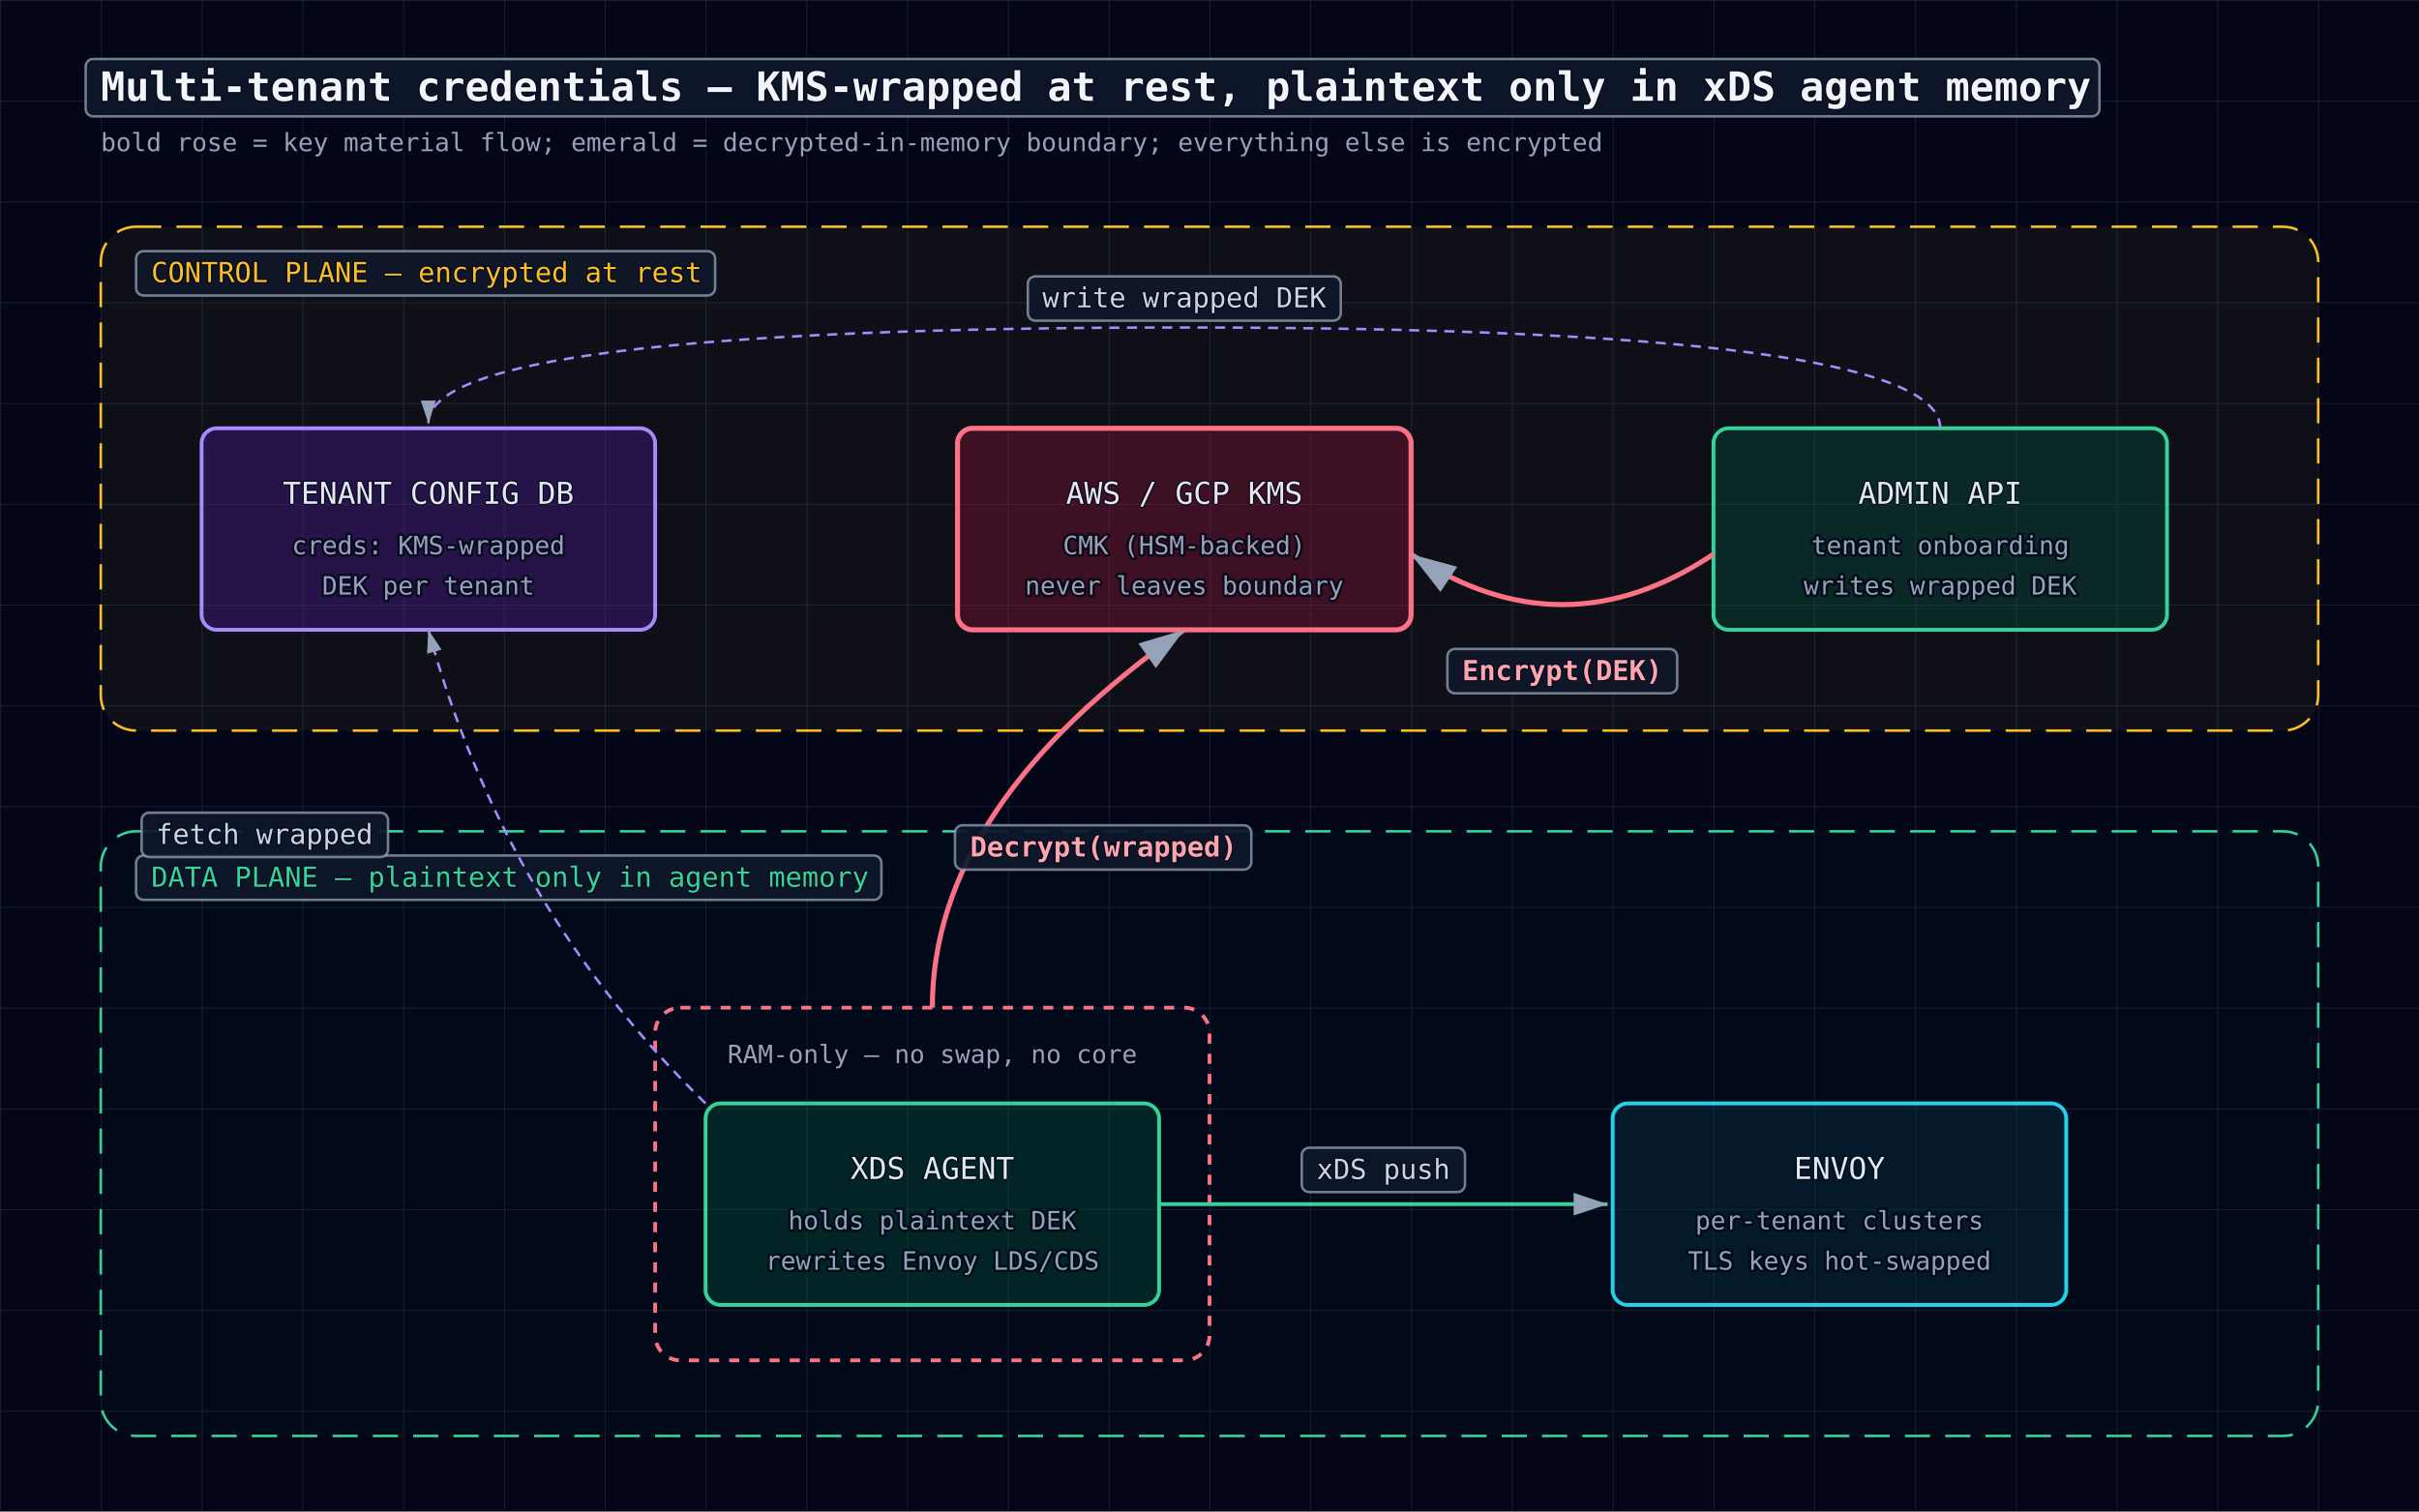
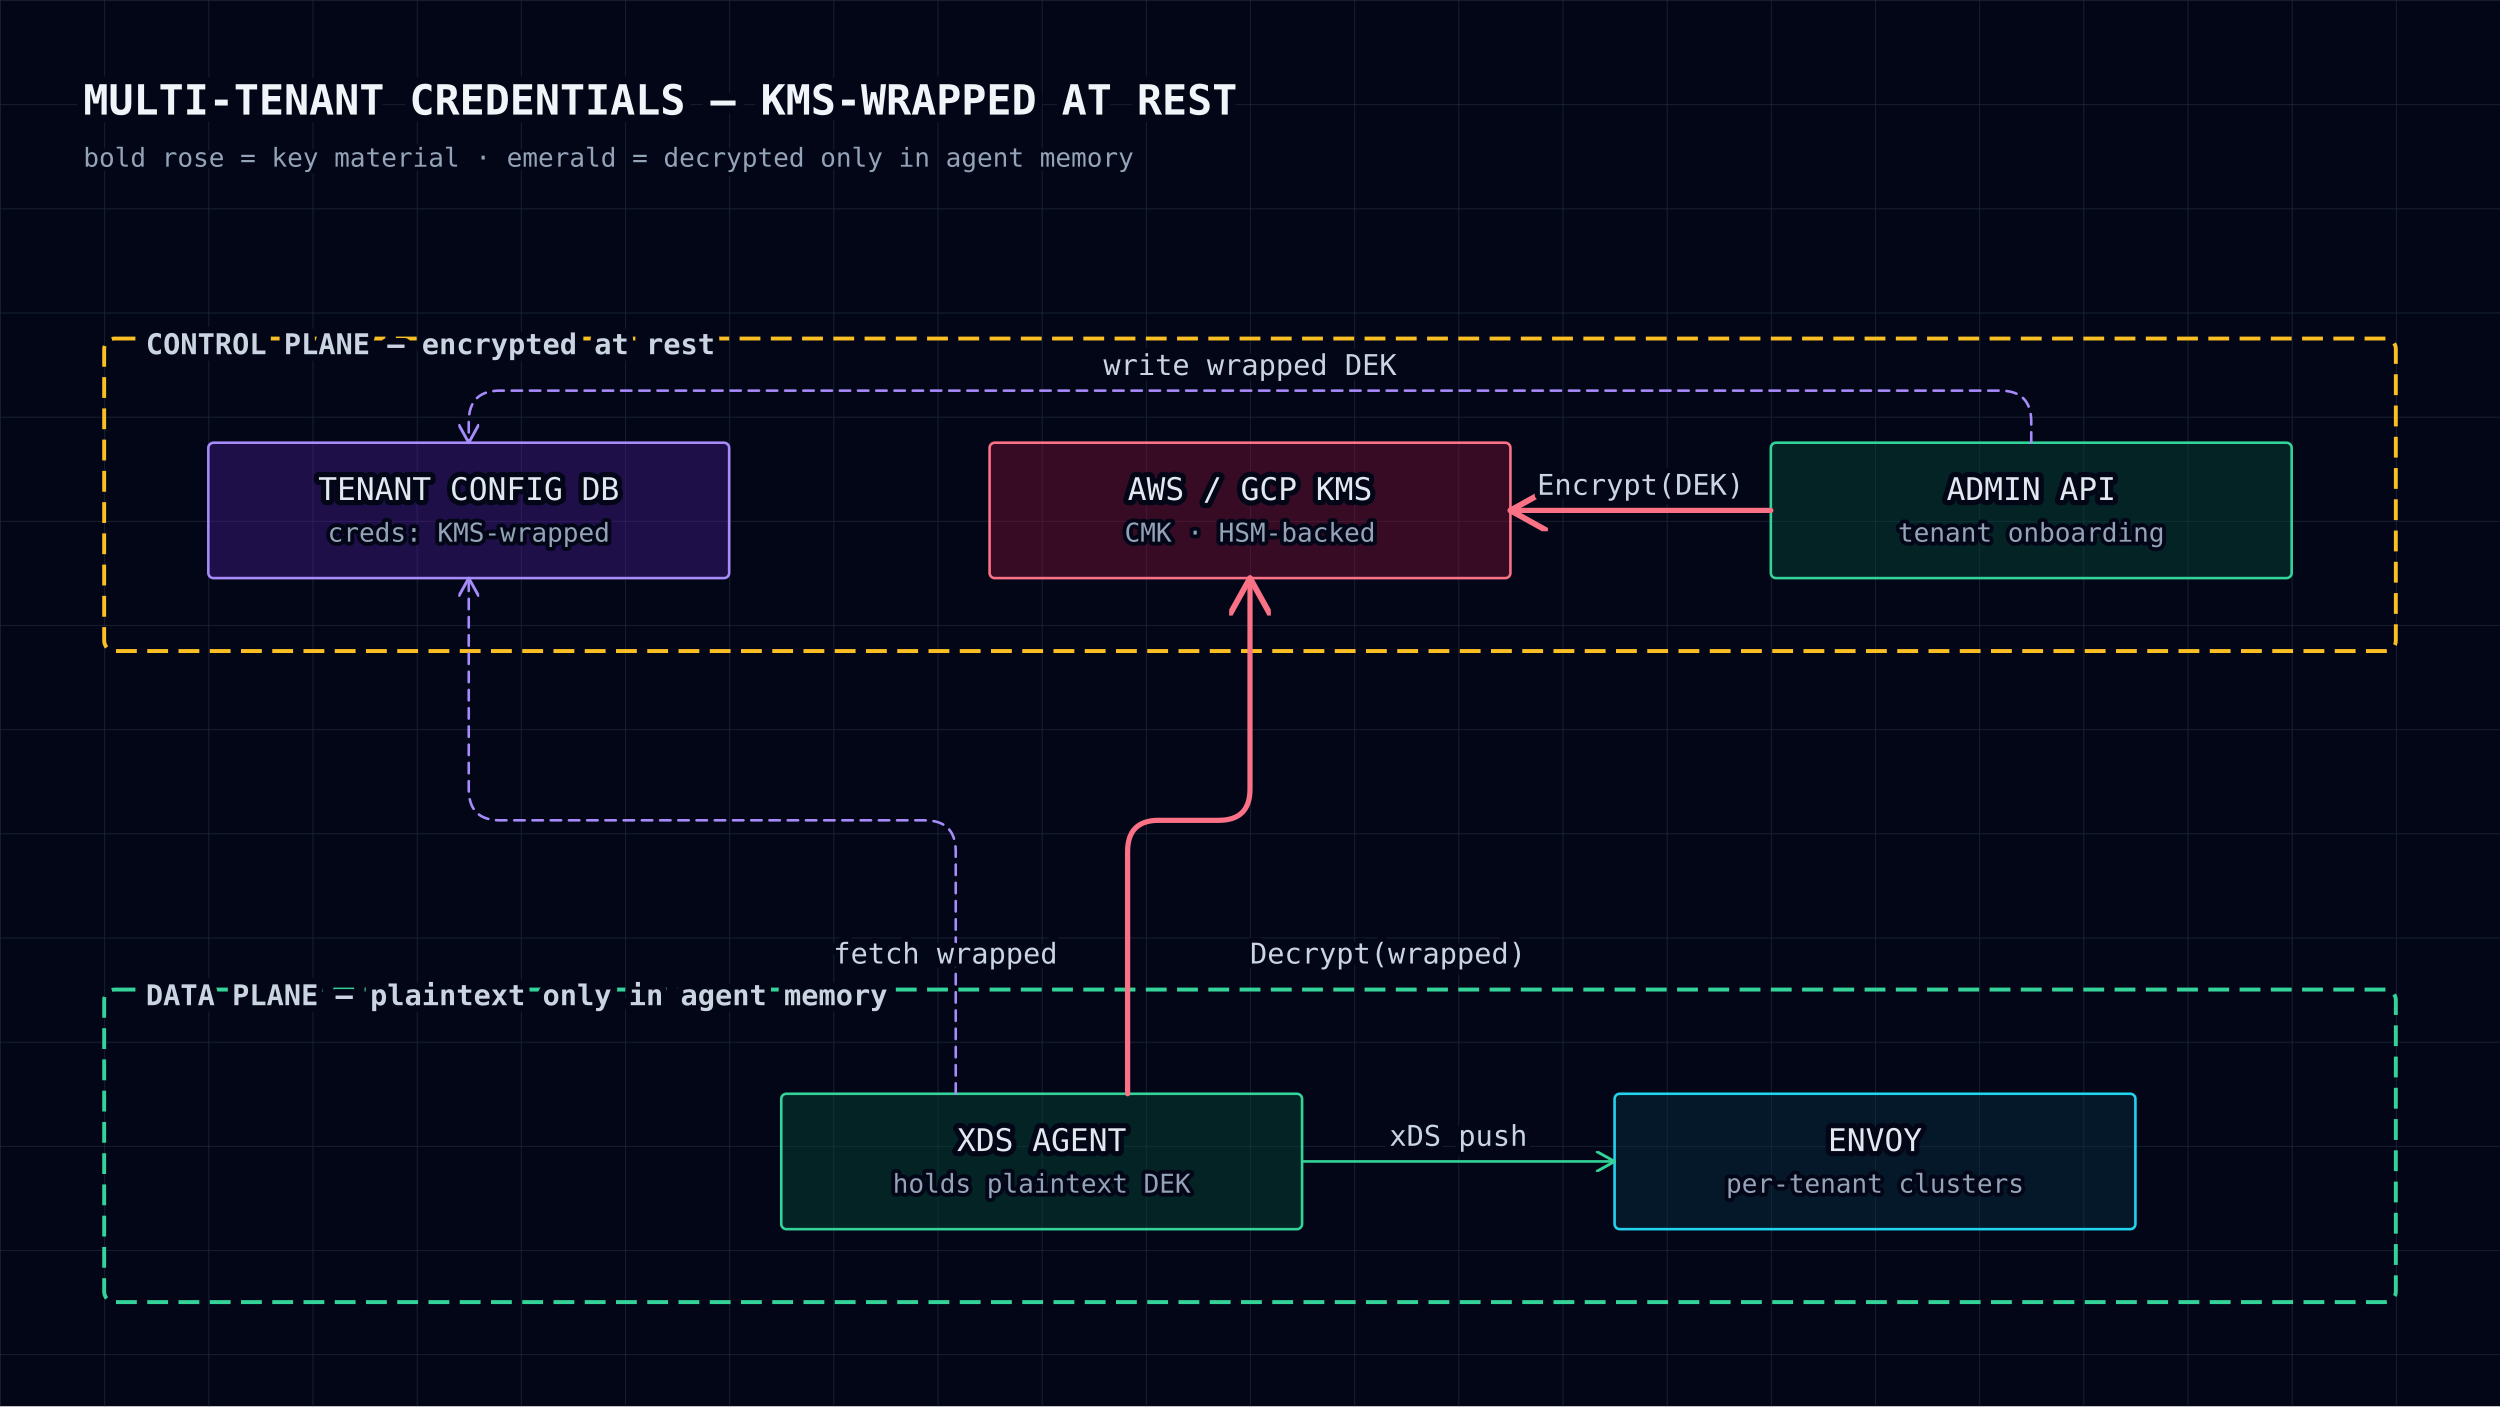
- <svg xmlns="http://www.w3.org/2000/svg" viewBox="0 0 960 600" font-family="JetBrains Mono, ui-monospace, monospace">
+ <svg xmlns="http://www.w3.org/2000/svg" viewBox="0 0 960 540">
  <defs>
-     <marker id="ah" markerWidth="10" markerHeight="10" refX="9" refY="3" orient="auto" markerUnits="strokeWidth">
-       <path d="M0,0 L0,6 L9,3 z" fill="#94a3b8" />
+     <pattern id="grid" width="40" height="40" patternUnits="userSpaceOnUse">
+       <path d="M40 0 L0 0 0 40" fill="none" stroke="#1e293b" stroke-width="0.5" />
+     </pattern>
+     <marker id="ah-cyan" viewBox="0 0 10 10" markerWidth="8" markerHeight="8" refX="9" refY="5" orient="auto" markerUnits="strokeWidth">
+       <path d="M0,0 L9,5 L0,10" fill="none" stroke="#22d3ee" stroke-width="1.4" stroke-linecap="round" stroke-linejoin="round" />
    </marker>
-     <pattern id="grid" width="40" height="40" patternUnits="userSpaceOnUse">
-       <path d="M 40 0 L 0 0 0 40" fill="none" stroke="#1e293b" stroke-width="0.5" />
-     </pattern>
+     <marker id="ah-emerald" viewBox="0 0 10 10" markerWidth="8" markerHeight="8" refX="9" refY="5" orient="auto" markerUnits="strokeWidth">
+       <path d="M0,0 L9,5 L0,10" fill="none" stroke="#34d399" stroke-width="1.4" stroke-linecap="round" stroke-linejoin="round" />
+     </marker>
+     <marker id="ah-violet" viewBox="0 0 10 10" markerWidth="8" markerHeight="8" refX="9" refY="5" orient="auto" markerUnits="strokeWidth">
+       <path d="M0,0 L9,5 L0,10" fill="none" stroke="#a78bfa" stroke-width="1.4" stroke-linecap="round" stroke-linejoin="round" />
+     </marker>
+     <marker id="ah-rose" viewBox="0 0 10 10" markerWidth="8" markerHeight="8" refX="9" refY="5" orient="auto" markerUnits="strokeWidth">
+       <path d="M0,0 L9,5 L0,10" fill="none" stroke="#fb7185" stroke-width="1.4" stroke-linecap="round" stroke-linejoin="round" />
+     </marker>
  </defs>
-   <style>
-     text { paint-order: stroke fill; stroke: rgba(2, 6, 23, 0.75); stroke-width: 1; stroke-linejoin: round; stroke-linecap: round; fill: #e2e8f0; font-size: 12px; }
-     .title { font-size: 16px; font-weight: 700; fill: #f1f5f9; }
-     .lbl { font-size: 11px; fill: #cbd5e1; }
-     .lbl-key { font-size: 11px; fill: #fda4af; font-weight: 700; }
-     .sub { font-size: 10px; fill: #94a3b8; stroke-width: 2; }
-     .cluster { font-size: 11px; fill: #cbd5e1; }
-     .zone-ctrl { font-size: 11px; fill: #fbbf24; }
-     .zone-data { font-size: 11px; fill: #34d399; }
-   
-     /* Hover glow */
-     rect.component { transition: filter 220ms ease; cursor: pointer; }
-     rect.component:hover { filter: drop-shadow(0 0 12px var(--glow, rgba(255,255,255,0.3))) brightness(1.15); }
-     rect.cyan    { --glow: rgba( 34, 211, 238, 0.65); }
-     rect.emerald { --glow: rgba( 52, 211, 153, 0.65); }
-     rect.violet  { --glow: rgba(167, 139, 250, 0.65); }
-     rect.rose    { --glow: rgba(251, 113, 133, 0.65); }
-     rect.amber   { --glow: rgba(251, 191, 36, 0.65); }
-     rect.slate   { --glow: rgba(148, 163, 184, 0.50); }
-   </style>
-   <rect width="960" height="600" fill="#020617" />
-   <rect width="960" height="600" fill="url(#grid)" />
-   <rect x="34.0" y="23.4" width="799.2" height="22.8" rx="3" fill="rgba(15,23,42,0.92)" stroke="rgba(148, 163, 184, 0.75)" stroke-width="1" />
-   <text x="40" y="40" class="title">Multi-tenant credentials — KMS-wrapped at rest, plaintext only in xDS agent memory</text>
-   <text x="40" y="60" class="sub">bold rose = key material flow; emerald = decrypted-in-memory boundary; everything else is encrypted</text>
-   <rect x="40" y="90" width="880" height="200" rx="14" fill="rgba(251,191,36,0.05)" stroke="#fbbf24" stroke-width="1" stroke-dasharray="10,6" />
-   <rect x="54.0" y="99.7" width="229.8" height="17.6" rx="3" fill="rgba(15,23,42,0.92)" stroke="rgba(148, 163, 184, 0.75)" stroke-width="1" />
-   <text x="60" y="112" class="zone-ctrl">CONTROL PLANE — encrypted at rest</text>
-   <rect class="component violet" x="80" y="170" width="180" height="80" rx="6" fill="rgba(76,29,149,0.4)" stroke="#a78bfa" stroke-width="1.5" />
-   <text x="170" y="200" text-anchor="middle">TENANT CONFIG DB</text>
-   <text x="170" y="220" class="sub" text-anchor="middle">creds: KMS-wrapped</text>
-   <text x="170" y="236" class="sub" text-anchor="middle">DEK per tenant</text>
-   <rect class="component rose" x="380" y="170" width="180" height="80" rx="6" fill="rgba(136,19,55,0.4)" stroke="#fb7185" stroke-width="2" />
-   <text x="470" y="200" text-anchor="middle">AWS / GCP KMS</text>
-   <text x="470" y="220" class="sub" text-anchor="middle">CMK (HSM-backed)</text>
-   <text x="470" y="236" class="sub" text-anchor="middle">never leaves boundary</text>
-   <rect class="component emerald" x="680" y="170" width="180" height="80" rx="6" fill="rgba(6,78,59,0.4)" stroke="#34d399" stroke-width="1.5" />
-   <text x="770" y="200" text-anchor="middle">ADMIN API</text>
-   <text x="770" y="220" class="sub" text-anchor="middle">tenant onboarding</text>
-   <text x="770" y="236" class="sub" text-anchor="middle">writes wrapped DEK</text>
-   <rect x="40" y="330" width="880" height="240" rx="14" fill="rgba(6,78,59,0.04)" stroke="#34d399" stroke-width="1" stroke-dasharray="10,6" />
-   <rect x="54.0" y="339.6" width="295.8" height="17.6" rx="3" fill="rgba(15,23,42,0.92)" stroke="rgba(148, 163, 184, 0.75)" stroke-width="1" />
-   <text x="60" y="352" class="zone-data">DATA PLANE — plaintext only in agent memory</text>
-   <rect x="260" y="400" width="220" height="140" rx="10" fill="transparent" stroke="#fb7185" stroke-width="1.5" stroke-dasharray="4,4" />
-   <text x="370" y="422" class="sub" text-anchor="middle">RAM-only — no swap, no core</text>
-   <rect class="component emerald" x="280" y="438" width="180" height="80" rx="6" fill="rgba(6,78,59,0.4)" stroke="#34d399" stroke-width="1.5" />
-   <text x="370" y="468" text-anchor="middle">XDS AGENT</text>
-   <text x="370" y="488" class="sub" text-anchor="middle">holds plaintext DEK</text>
-   <text x="370" y="504" class="sub" text-anchor="middle">rewrites Envoy LDS/CDS</text>
-   <rect class="component cyan" x="640" y="438" width="180" height="80" rx="6" fill="rgba(8,51,68,0.4)" stroke="#22d3ee" stroke-width="1.5" />
-   <text x="730" y="468" text-anchor="middle">ENVOY</text>
-   <text x="730" y="488" class="sub" text-anchor="middle">per-tenant clusters</text>
-   <text x="730" y="504" class="sub" text-anchor="middle">TLS keys hot-swapped</text>
-   <path d="M 770 170 Q 770 130 470 130 Q 170 130 170 168" fill="none" stroke="#a78bfa" stroke-width="1" stroke-dasharray="4,3" marker-end="url(#ah)" />
-   <rect x="407.9" y="109.7" width="124.2" height="17.6" rx="3" fill="rgba(15,23,42,0.92)" stroke="rgba(148, 163, 184, 0.75)" stroke-width="1" />
-   <text x="470" y="122" class="lbl" text-anchor="middle">write wrapped DEK</text>
-   <path d="M 680 220 Q 620 260 560 220" fill="none" stroke="#fb7185" stroke-width="2" marker-end="url(#ah)" />
-   <rect x="574.4" y="257.6" width="91.2" height="17.6" rx="3" fill="rgba(15,23,42,0.92)" stroke="rgba(148, 163, 184, 0.75)" stroke-width="1" />
-   <text x="620" y="270" class="lbl-key" text-anchor="middle">Encrypt(DEK)</text>
-   <path d="M 280 438 Q 200 360 170 250" fill="none" stroke="#a78bfa" stroke-width="1" stroke-dasharray="4,3" marker-end="url(#ah)" />
-   <rect x="56.2" y="322.6" width="97.8" height="17.6" rx="3" fill="rgba(15,23,42,0.92)" stroke="rgba(148, 163, 184, 0.75)" stroke-width="1" />
-   <text x="148" y="335" class="lbl" text-anchor="end">fetch wrapped</text>
-   <path d="M 370 400 Q 370 320 470 250" fill="none" stroke="#fb7185" stroke-width="2" marker-end="url(#ah)" />
-   <rect x="379.0" y="327.6" width="117.6" height="17.6" rx="3" fill="rgba(15,23,42,0.92)" stroke="rgba(148, 163, 184, 0.75)" stroke-width="1" />
-   <text x="385" y="340" class="lbl-key">Decrypt(wrapped)</text>
-   <line x1="460" y1="478" x2="638" y2="478" stroke="#34d399" stroke-width="1.5" marker-end="url(#ah)" />
-   <rect x="516.6" y="455.6" width="64.8" height="17.6" rx="3" fill="rgba(15,23,42,0.92)" stroke="rgba(148, 163, 184, 0.75)" stroke-width="1" />
-   <text x="549" y="468" class="lbl" text-anchor="middle">xDS push</text>
+   <style>text{paint-order:stroke fill;stroke:#020617;stroke-width:4;stroke-linejoin:round;stroke-linecap:round;fill:#e2e8f0;font-size:12px;font-family:'JetBrains Mono',ui-monospace,monospace;}text.title{stroke-width:6;font-size:16px;font-weight:700;fill:#f1f5f9;}text.sub{stroke-width:3;font-size:10px;fill:#94a3b8;}text.lbl{font-size:11px;fill:#cbd5e1;}text.cluster{stroke-width:5;font-size:11px;font-weight:600;fill:#cbd5e1;}rect.component{transition:filter 220ms ease;cursor:pointer;}rect.component:hover{filter:drop-shadow(0 0 8px var(--glow,rgba(255,255,255,0.2)));}rect.cyan{--glow:rgba(34,211,238,0.5);}rect.emerald{--glow:rgba(52,211,153,0.5);}rect.violet{--glow:rgba(167,139,250,0.5);}rect.rose{--glow:rgba(251,113,133,0.5);}</style>
+   <rect width="960" height="540" fill="#020617" />
+   <rect width="960" height="540" fill="url(#grid)" />
+   <text class="title" x="32" y="44">MULTI-TENANT CREDENTIALS — KMS-WRAPPED AT REST</text>
+   <text class="sub" x="32" y="64">bold rose = key material · emerald = decrypted only in agent memory</text>
+   <rect x="40" y="130" width="880" height="120" rx="4" fill="none" stroke="#fbbf24" stroke-width="1.5" stroke-dasharray="8,4" />
+   <text class="cluster" x="56" y="136">CONTROL PLANE — encrypted at rest</text>
+   <rect x="40" y="380" width="880" height="120" rx="4" fill="none" stroke="#34d399" stroke-width="1.5" stroke-dasharray="8,4" />
+   <text class="cluster" x="56" y="386">DATA PLANE — plaintext only in agent memory</text>
+   <rect class="component violet" x="80" y="170" width="200" height="52" rx="2" fill="rgba(76,29,149,0.4)" stroke="#a78bfa" stroke-width="1" />
+   <text x="180" y="192" text-anchor="middle">TENANT CONFIG DB</text>
+   <text class="sub" x="180" y="208" text-anchor="middle">creds: KMS-wrapped</text>
+   <rect class="component rose" x="380" y="170" width="200" height="52" rx="2" fill="rgba(136,19,55,0.4)" stroke="#fb7185" stroke-width="1" />
+   <text x="480" y="192" text-anchor="middle">AWS / GCP KMS</text>
+   <text class="sub" x="480" y="208" text-anchor="middle">CMK · HSM-backed</text>
+   <rect class="component emerald" x="680" y="170" width="200" height="52" rx="2" fill="rgba(6,78,59,0.4)" stroke="#34d399" stroke-width="1" />
+   <text x="780" y="192" text-anchor="middle">ADMIN API</text>
+   <text class="sub" x="780" y="208" text-anchor="middle">tenant onboarding</text>
+   <rect class="component emerald" x="300" y="420" width="200" height="52" rx="2" fill="rgba(6,78,59,0.4)" stroke="#34d399" stroke-width="1" />
+   <text x="400" y="442" text-anchor="middle">XDS AGENT</text>
+   <text class="sub" x="400" y="458" text-anchor="middle">holds plaintext DEK</text>
+   <rect class="component cyan" x="620" y="420" width="200" height="52" rx="2" fill="rgba(8,51,68,0.4)" stroke="#22d3ee" stroke-width="1" />
+   <text x="720" y="442" text-anchor="middle">ENVOY</text>
+   <text class="sub" x="720" y="458" text-anchor="middle">per-tenant clusters</text>
+   <path d="M780,170 V162 Q780,150 768,150 H192 Q180,150 180,162 V170" fill="none" stroke="#a78bfa" stroke-width="1.0" stroke-dasharray="4,3" stroke-linecap="round" stroke-linejoin="round" marker-end="url(#ah-violet)" />
+   <text class="lbl" x="480" y="144" text-anchor="middle">write wrapped DEK</text>
+   <path d="M680,196 H580" fill="none" stroke="#fb7185" stroke-width="2" stroke-linecap="round" marker-end="url(#ah-rose)" />
+   <text class="lbl" x="630" y="190" text-anchor="middle">Encrypt(DEK)</text>
+   <path d="M367,420 V327 Q367,315 355,315 H192 Q180,315 180,303 V222" fill="none" stroke="#a78bfa" stroke-width="1.0" stroke-dasharray="4,3" stroke-linecap="round" stroke-linejoin="round" marker-end="url(#ah-violet)" />
+   <text class="lbl" x="320" y="370">fetch wrapped</text>
+   <path d="M433,420 V327 Q433,315 445,315 H468 Q480,315 480,303 V222" fill="none" stroke="#fb7185" stroke-width="2" stroke-linecap="round" stroke-linejoin="round" marker-end="url(#ah-rose)" />
+   <text class="lbl" x="480" y="370">Decrypt(wrapped)</text>
+   <path d="M500,446 H620" fill="none" stroke="#34d399" stroke-width="1.0" stroke-linecap="round" marker-end="url(#ah-emerald)" />
+   <text class="lbl" x="560" y="440" text-anchor="middle">xDS push</text>
</svg>
